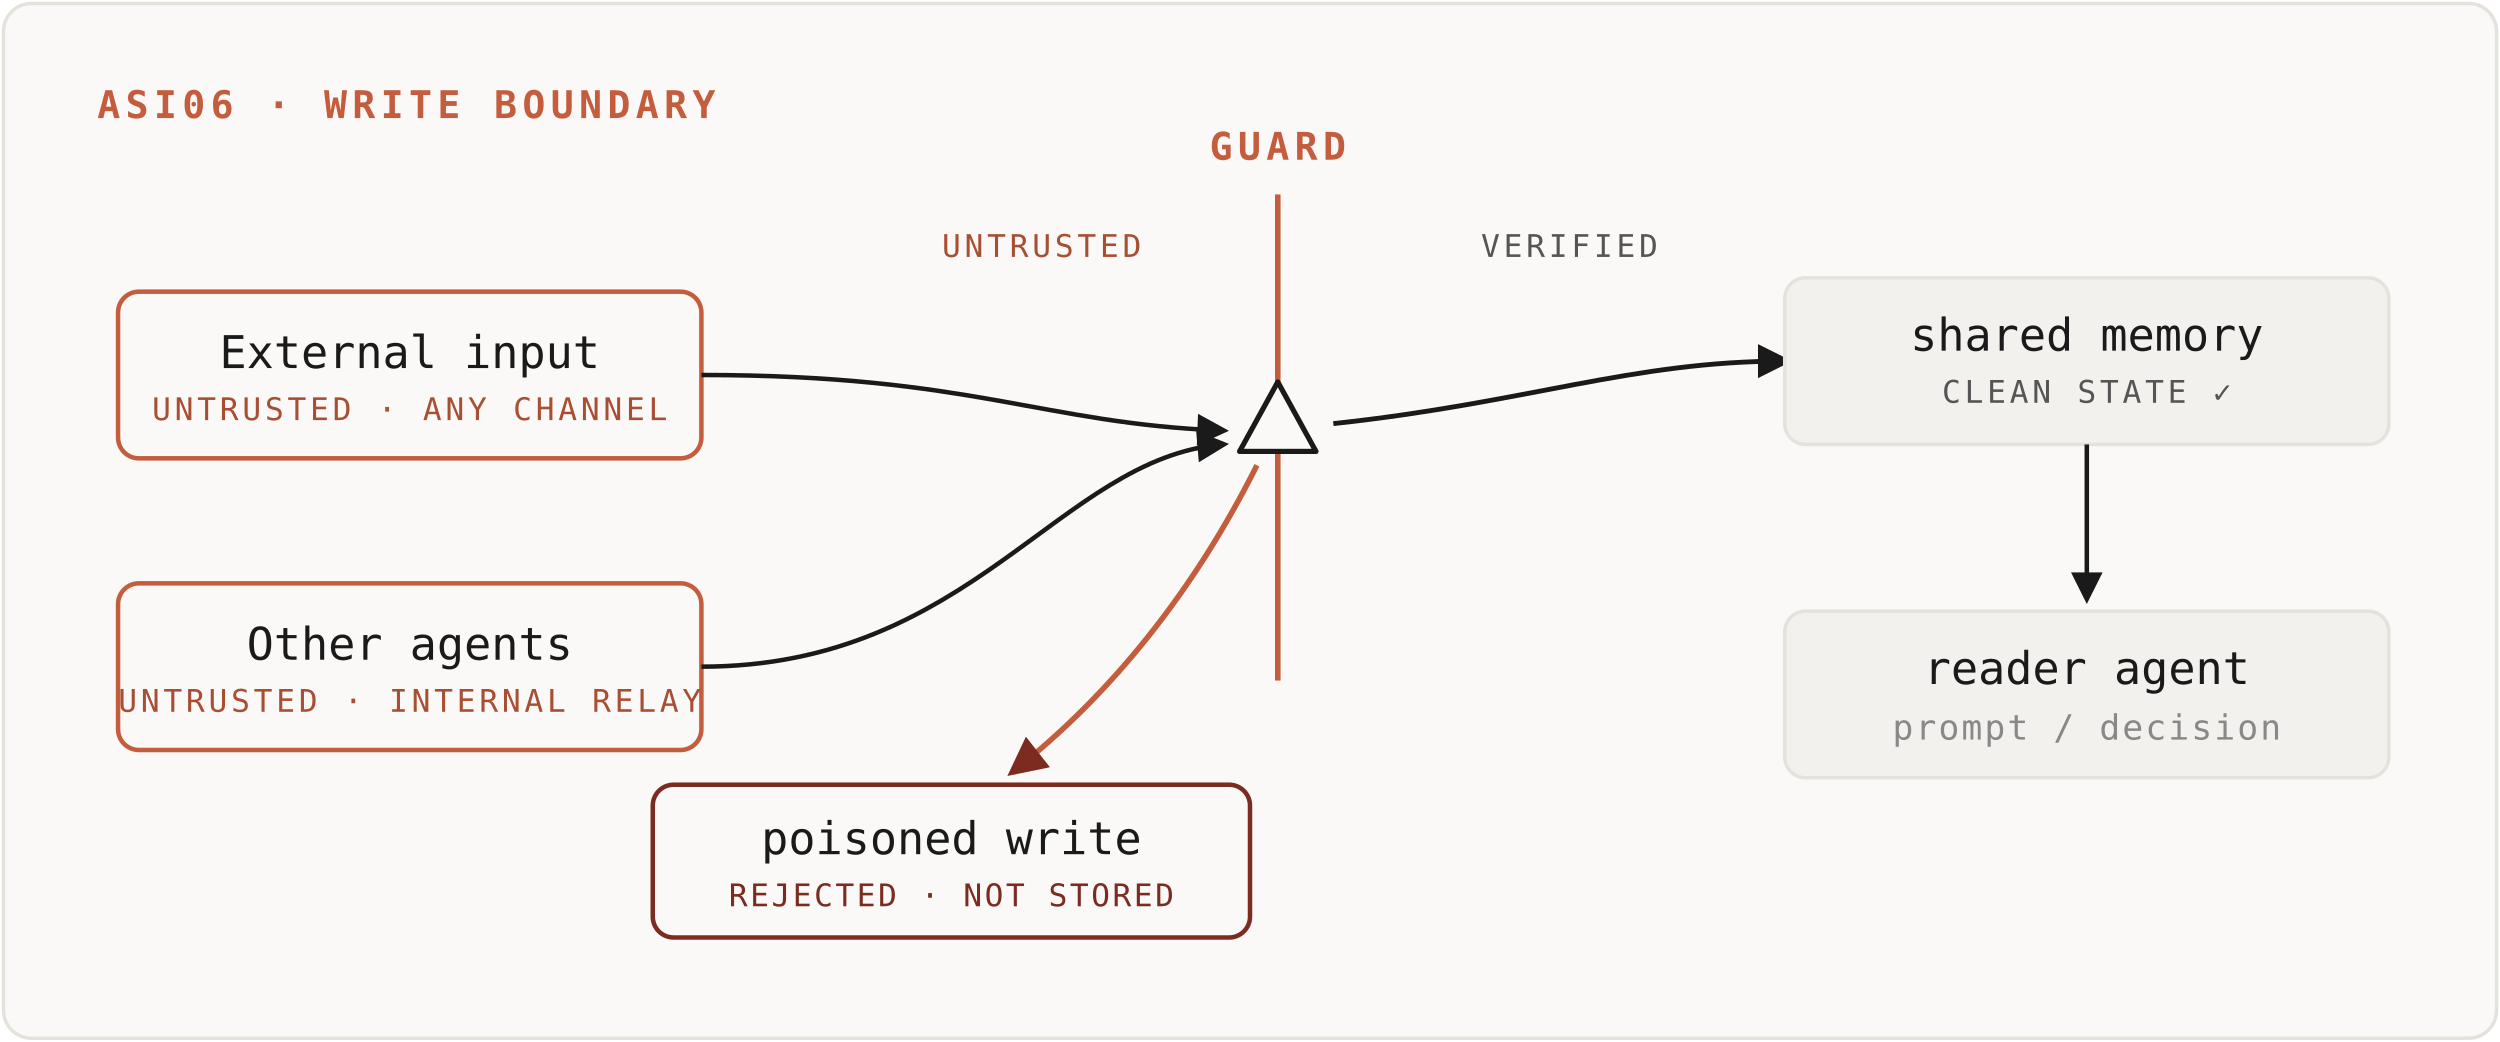
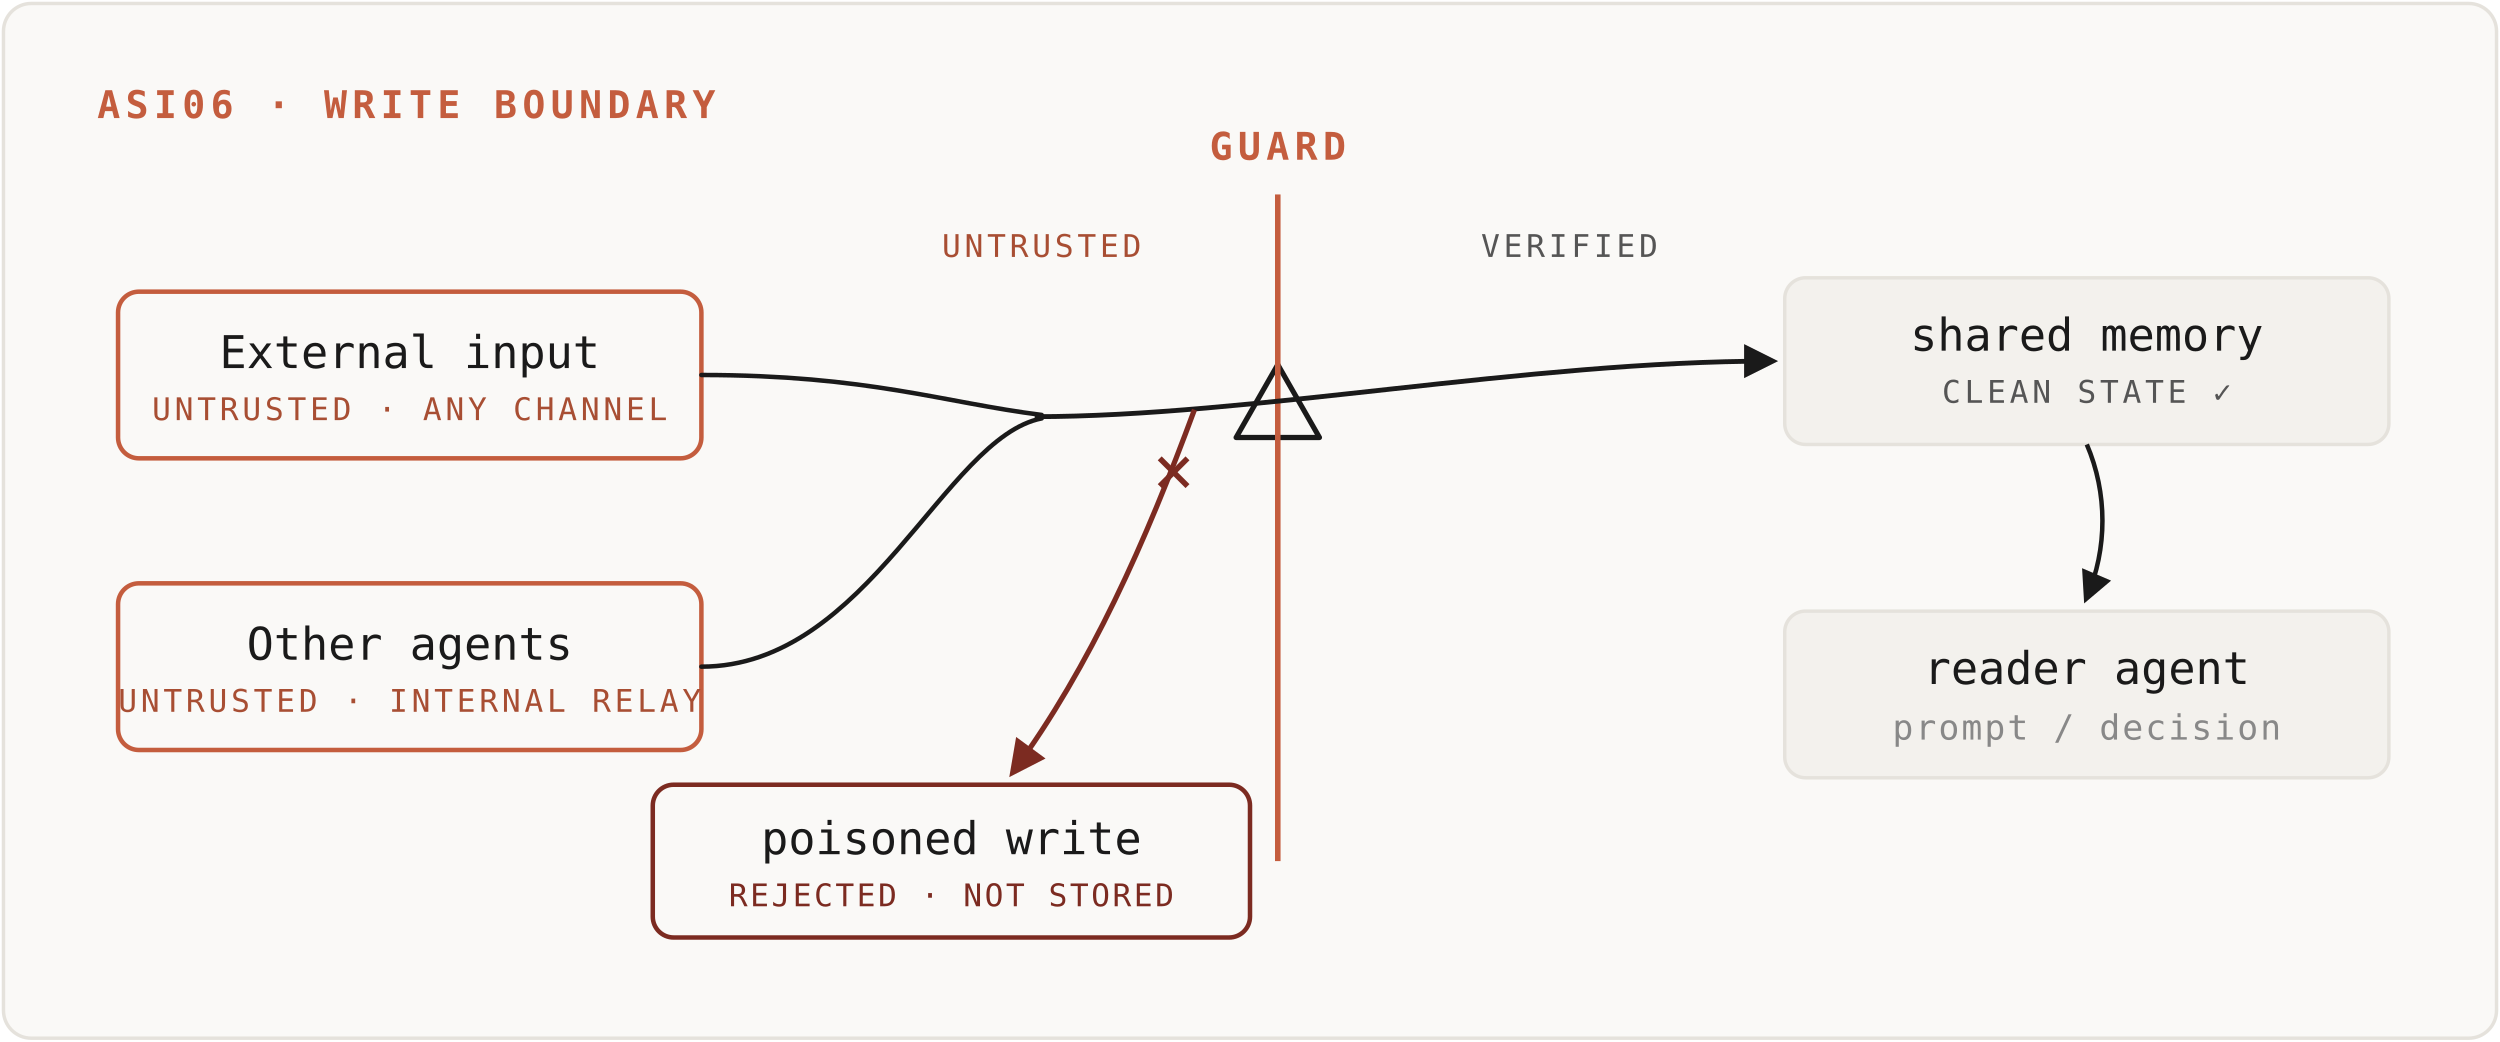
<svg xmlns="http://www.w3.org/2000/svg" viewBox="0 0 720 300" width="100%" role="img" aria-labelledby="wb-t wb-d">
  <style>
    text { font-family: ui-monospace, SFMono-Regular, Menlo, Consolas, "JetBrains Mono", monospace; }
    .kick { fill:#c45d3e; letter-spacing:.14em; font-size:11px; font-weight:600; }
    .lbl  { fill:#1a1a1a; font-size:13px; }
    .sub  { fill:#888888; font-size:10px; letter-spacing:.06em; }
    .unt  { fill:#a84e33; font-size:9px; letter-spacing:.12em; }
    .ver  { fill:#555555; font-size:9px; letter-spacing:.12em; }
    .bad  { fill:#7c2b21; font-size:9px; letter-spacing:.08em; }
  </style>
  <defs>
    <marker id="ai" markerWidth="8" markerHeight="8" refX="5.5" refY="3.5" orient="auto">
      <path d="M0 0 L7 3.5 L0 7 Z" fill="#1a1a1a" />
    </marker>
    <marker id="ax" markerWidth="8" markerHeight="8" refX="5.5" refY="3.5" orient="auto">
      <path d="M0 0 L7 3.5 L0 7 Z" fill="#7c2b21" />
    </marker>
  </defs>
  <rect x="1" y="1" width="718" height="298" rx="8" fill="#faf9f7" stroke="#e5e2dc" />
  <text x="28" y="34" class="kick">ASI06 · WRITE BOUNDARY</text>
-   <line x1="368" y1="56" x2="368" y2="196" stroke="#c45d3e" stroke-width="1.6" />
-   <text x="368" y="46" text-anchor="middle" class="kick">GUARD</text>
-   <text x="300" y="74" text-anchor="middle" class="unt">UNTRUSTED</text>
-   <text x="452" y="74" text-anchor="middle" class="ver">VERIFIED</text>
-   <path d="M368 110 L379 130 L357 130 Z" fill="#faf9f7" stroke="#1a1a1a" stroke-width="1.5" stroke-linejoin="round" />
  <g>
    <rect x="34" y="84" width="168" height="48" rx="6" fill="none" stroke="#c45d3e" stroke-width="1.3" />
    <text x="118" y="106" text-anchor="middle" class="lbl" fill="#c45d3e">External input</text>
    <text x="118" y="121" text-anchor="middle" class="unt">UNTRUSTED · ANY CHANNEL</text>
  </g>
  <g>
    <rect x="34" y="168" width="168" height="48" rx="6" fill="none" stroke="#c45d3e" stroke-width="1.3" />
    <text x="118" y="190" text-anchor="middle" class="lbl" fill="#c45d3e">Other agents</text>
    <text x="118" y="205" text-anchor="middle" class="unt">UNTRUSTED · INTERNAL RELAY</text>
  </g>
-   <path d="M202 108 C 280 108, 300 122, 352 124" fill="none" stroke="#1a1a1a" stroke-width="1.3" marker-end="url(#ai)" />
-   <path d="M202 192 C 280 192, 305 132, 352 128" fill="none" stroke="#1a1a1a" stroke-width="1.3" marker-end="url(#ai)" />
-   <path d="M384 122 C 440 116, 470 104, 514 104" fill="none" stroke="#1a1a1a" stroke-width="1.4" marker-end="url(#ai)" />
-   <path d="M362 134 C 344 170, 320 200, 292 222" fill="none" stroke="#c45d3e" stroke-width="1.6" marker-end="url(#ax)" />
+   <path d="M202 108 C 250 108, 272 116, 300 119.5" fill="none" stroke="#1a1a1a" stroke-width="1.3" stroke-linecap="round" />
+   <path d="M202 192 C 250 192, 272 126, 300 120.5" fill="none" stroke="#1a1a1a" stroke-width="1.3" stroke-linecap="round" />
+   <path d="M368 105 L380 126 L356 126 Z" fill="#faf9f7" stroke="#1a1a1a" stroke-width="1.5" stroke-linejoin="round" />
+   <line x1="368" y1="56" x2="368" y2="248" stroke="#c45d3e" stroke-width="1.6" />
+   <text x="368" y="46" text-anchor="middle" class="kick">GUARD</text>
+   <text x="300" y="74" text-anchor="middle" class="unt">UNTRUSTED</text>
+   <text x="452" y="74" text-anchor="middle" class="ver">VERIFIED</text>
+   <path d="M298 120 C 360 120, 440 104, 510 104" fill="none" stroke="#1a1a1a" stroke-width="1.4" marker-end="url(#ai)" />
+   <path d="M344 118 C 330 156, 314 192, 292 222" fill="none" stroke="#7c2b21" stroke-width="1.5" marker-end="url(#ax)" />
+   <g>
+     <line x1="334" y1="132" x2="342" y2="140" stroke="#7c2b21" stroke-width="1.6" />
+     <line x1="342" y1="132" x2="334" y2="140" stroke="#7c2b21" stroke-width="1.6" />
+   </g>
  <g>
    <rect x="188" y="226" width="172" height="44" rx="6" fill="none" stroke="#7c2b21" stroke-width="1.3" />
    <text x="274" y="246" text-anchor="middle" class="lbl" fill="#7c2b21">poisoned write</text>
    <text x="274" y="261" text-anchor="middle" class="bad">REJECTED · NOT STORED</text>
  </g>
  <g>
    <rect x="514" y="80" width="174" height="48" rx="6" fill="#f3f1ed" stroke="#e5e2dc" />
    <text x="601" y="101" text-anchor="middle" class="lbl">shared memory</text>
    <text x="601" y="116" text-anchor="middle" class="ver">CLEAN STATE ✓</text>
  </g>
  <g>
    <rect x="514" y="176" width="174" height="48" rx="6" fill="#f3f1ed" stroke="#e5e2dc" />
    <text x="601" y="197" text-anchor="middle" class="lbl">reader agent</text>
    <text x="601" y="213" text-anchor="middle" class="sub">prompt / decision</text>
  </g>
-   <path d="M601 128 L601 172" fill="none" stroke="#1a1a1a" stroke-width="1.3" marker-end="url(#ai)" />
+   <path d="M601 128 C 607 142, 607 158, 601 172" fill="none" stroke="#1a1a1a" stroke-width="1.3" marker-end="url(#ai)" />
</svg>
